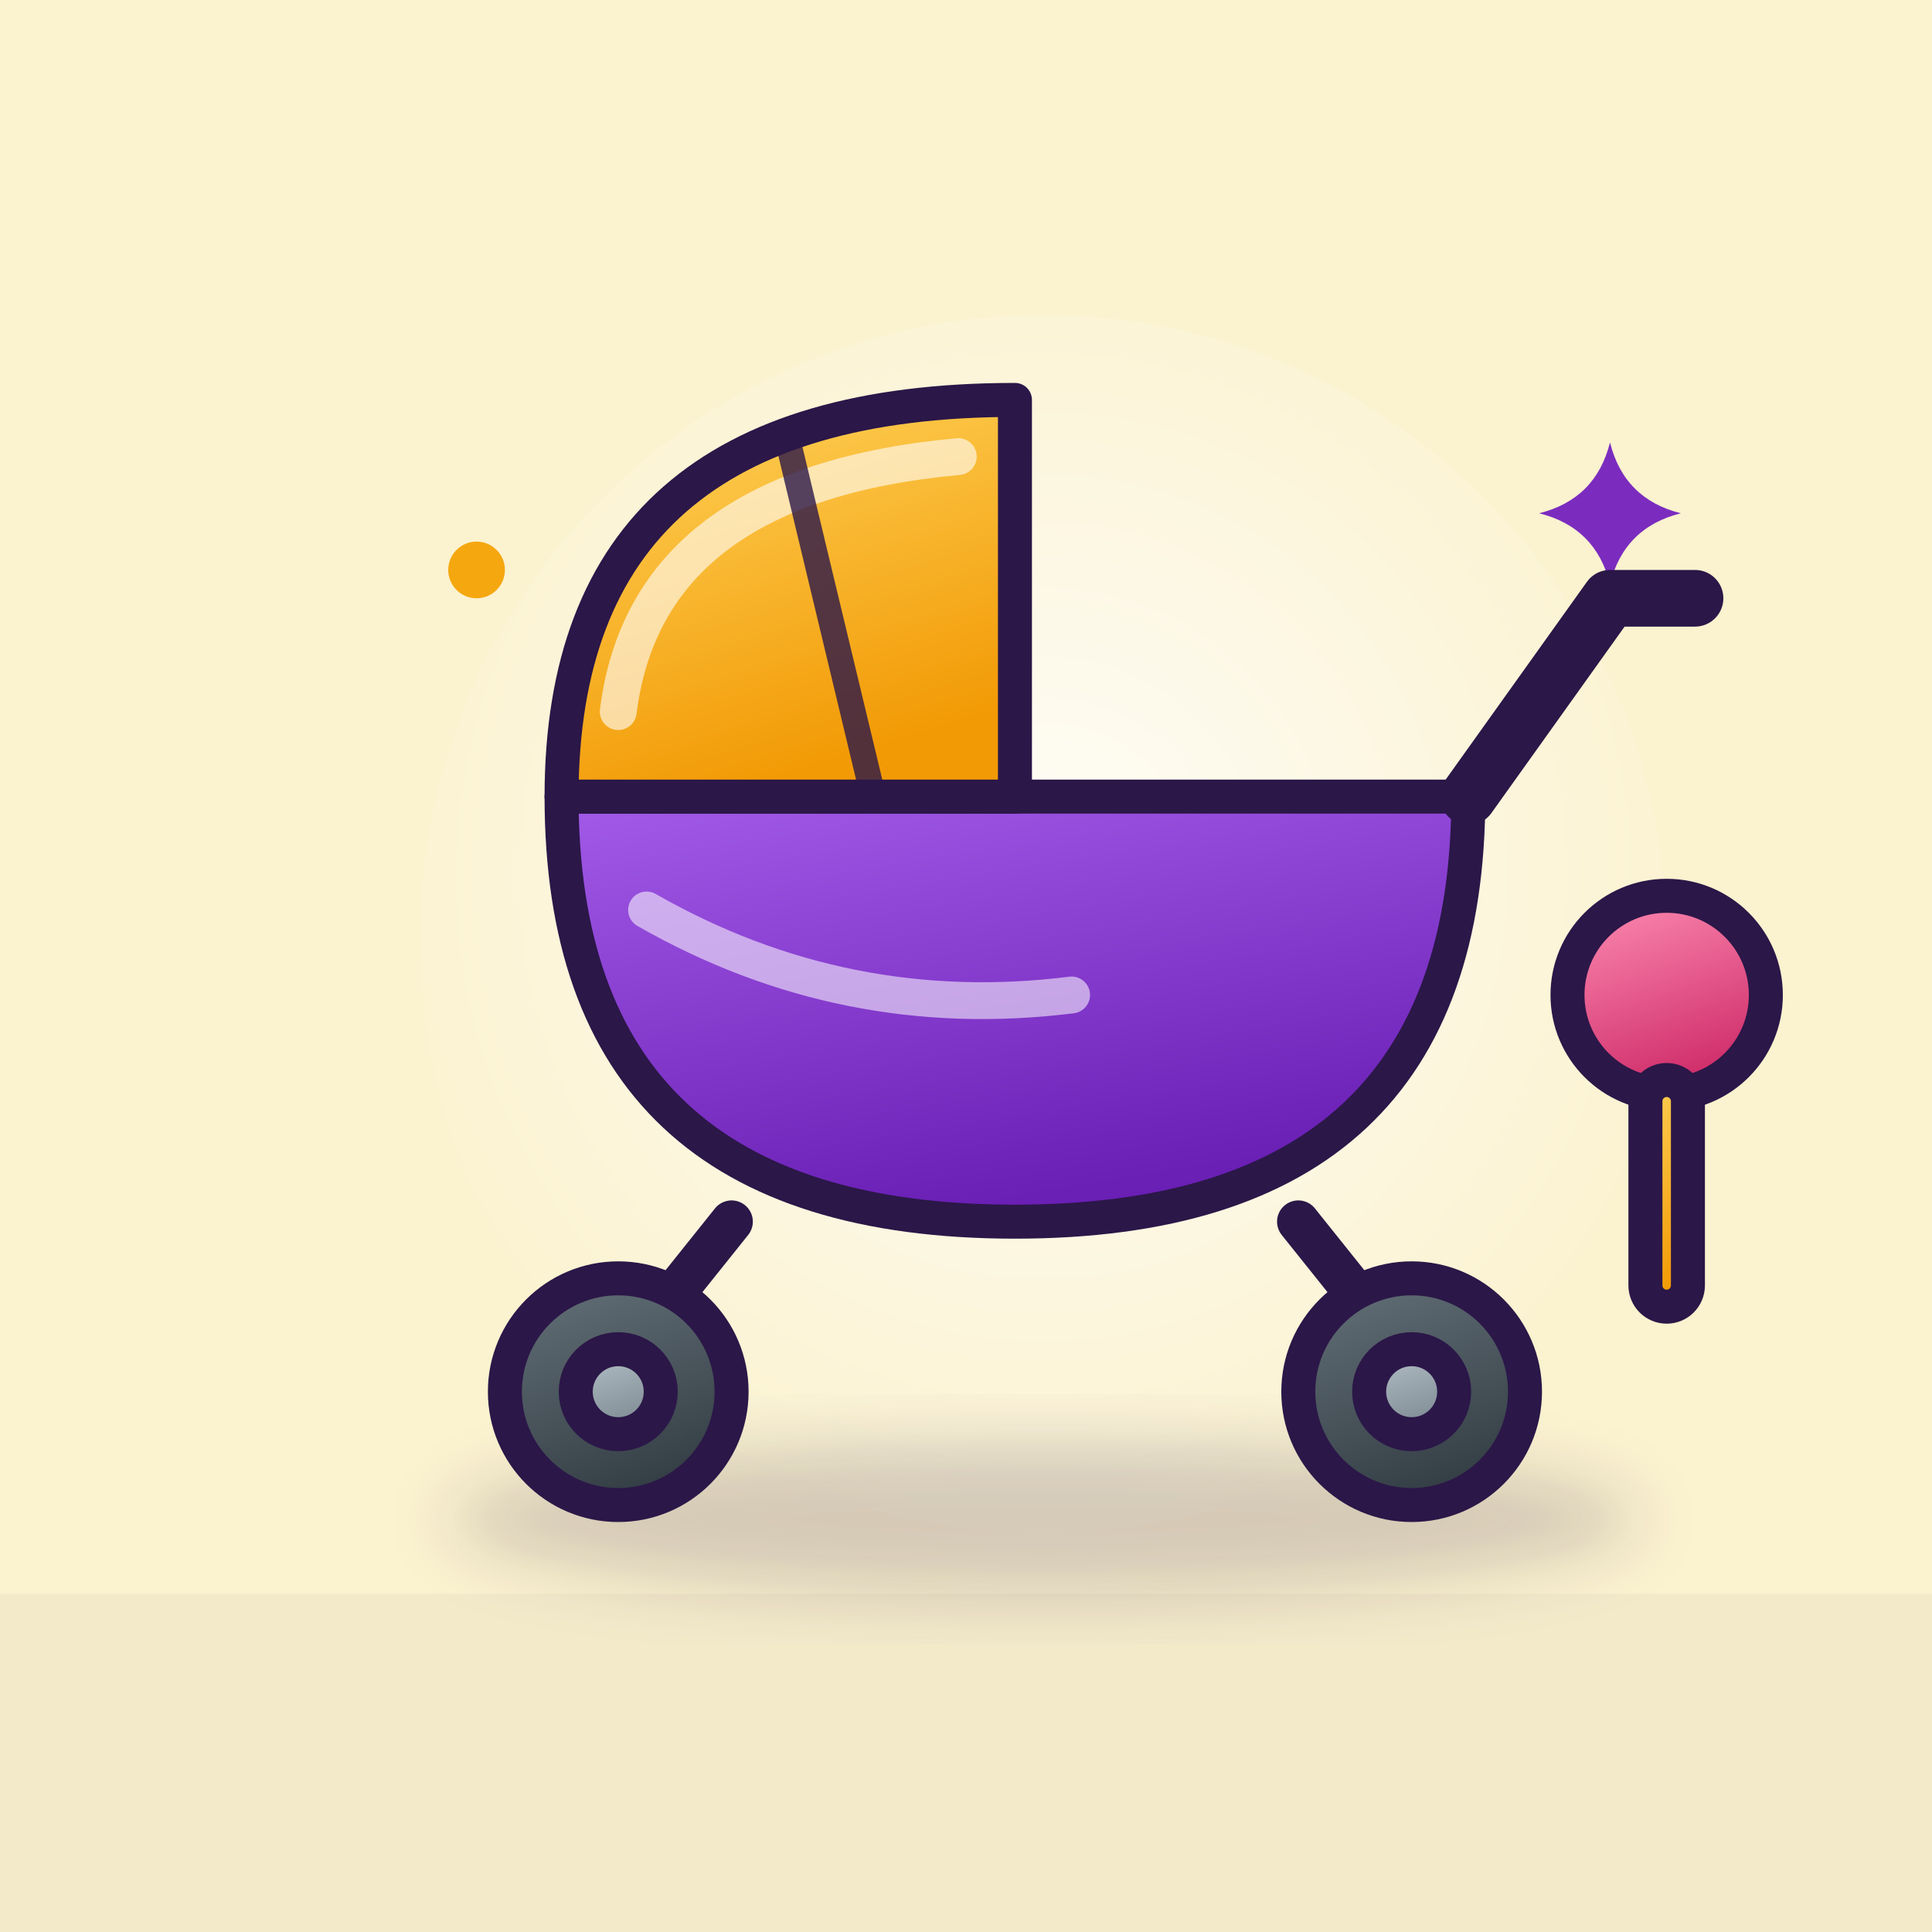
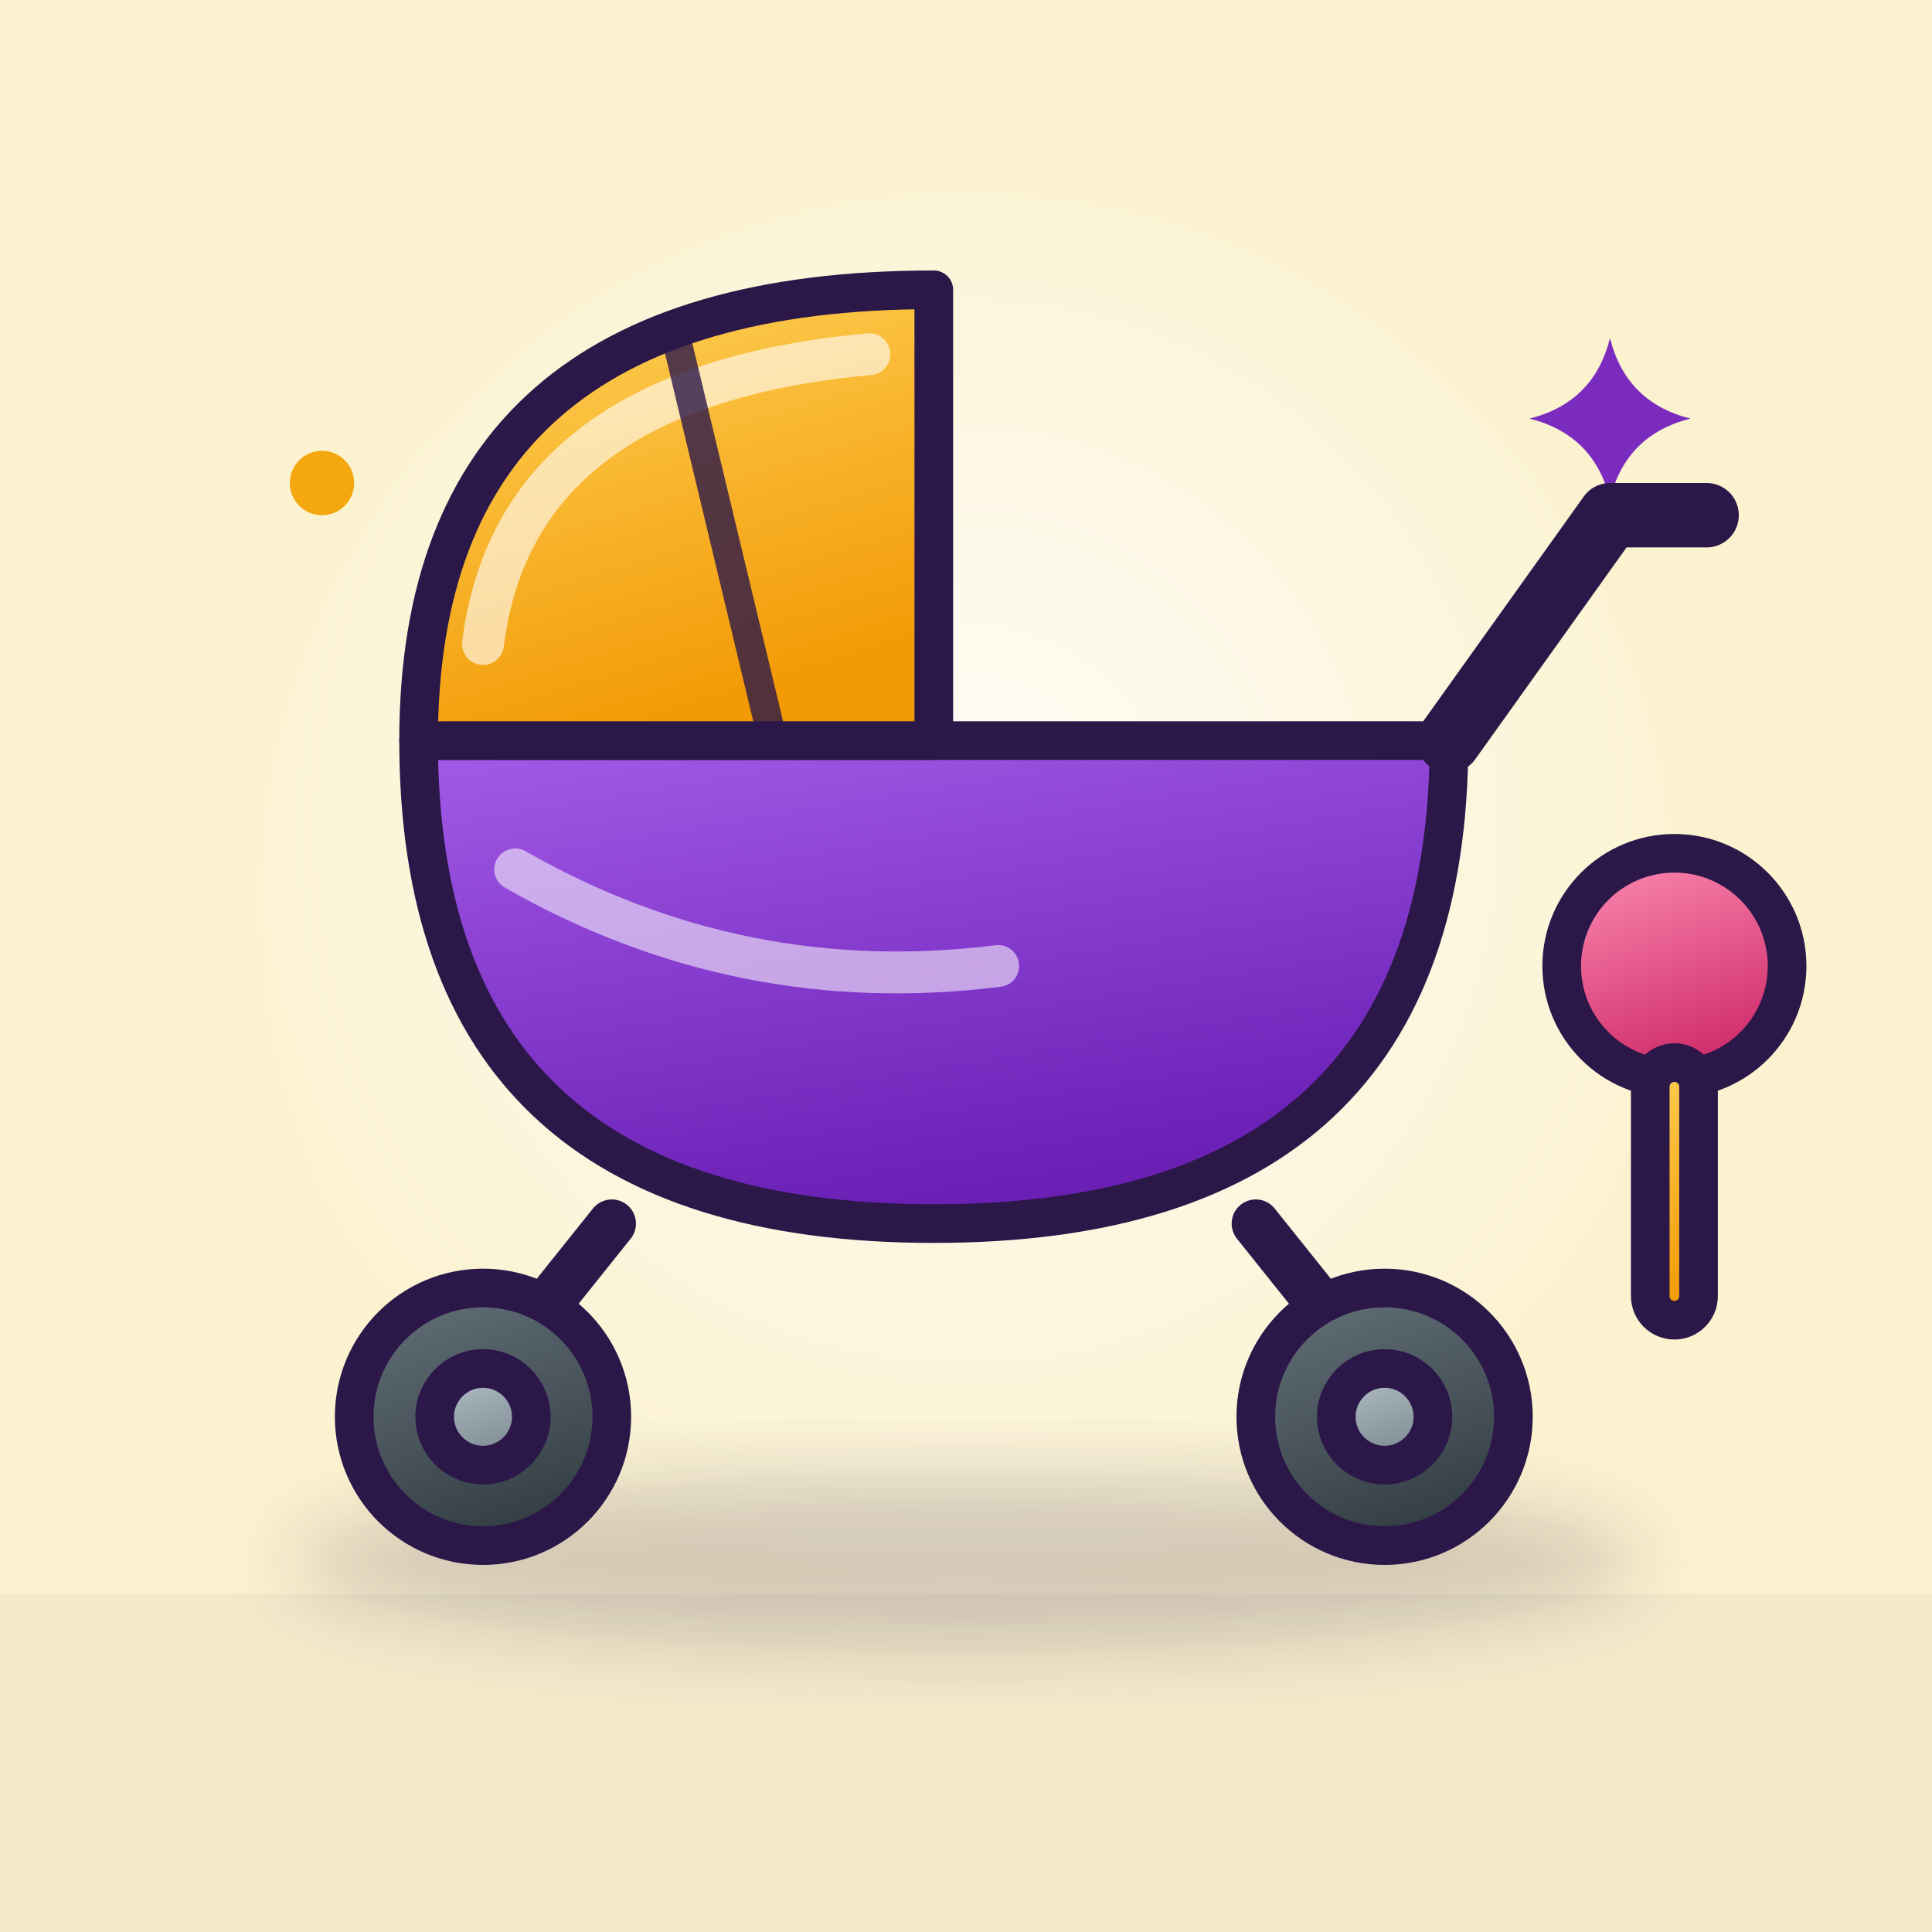
<svg xmlns="http://www.w3.org/2000/svg" viewBox="0 0 120 120" role="img">
  <defs>
    <linearGradient id="pur" x1="0" y1="0" x2="0.35" y2="1">
      <stop offset="0" stop-color="#A35BE8" />
      <stop offset="1" stop-color="#6A1FB5" />
    </linearGradient>
    <linearGradient id="purD" x1="0" y1="0" x2="0.35" y2="1">
      <stop offset="0" stop-color="#7B2CBF" />
      <stop offset="1" stop-color="#4A1287" />
    </linearGradient>
    <linearGradient id="gold" x1="0" y1="0" x2="0.35" y2="1">
      <stop offset="0" stop-color="#FFD45C" />
      <stop offset="1" stop-color="#F29A05" />
    </linearGradient>
    <linearGradient id="goldD" x1="0" y1="0" x2="0.35" y2="1">
      <stop offset="0" stop-color="#F2A20C" />
      <stop offset="1" stop-color="#C97A00" />
    </linearGradient>
    <linearGradient id="slate" x1="0" y1="0" x2="0.35" y2="1">
      <stop offset="0" stop-color="#66737B" />
      <stop offset="1" stop-color="#353F46" />
    </linearGradient>
    <linearGradient id="slateL" x1="0" y1="0" x2="0.35" y2="1">
      <stop offset="0" stop-color="#B8C3CA" />
      <stop offset="1" stop-color="#7F8C94" />
    </linearGradient>
    <linearGradient id="red" x1="0" y1="0" x2="0.35" y2="1">
      <stop offset="0" stop-color="#FF7A66" />
      <stop offset="1" stop-color="#CC3526" />
    </linearGradient>
    <linearGradient id="blue" x1="0" y1="0" x2="0.35" y2="1">
      <stop offset="0" stop-color="#5DB0F5" />
      <stop offset="1" stop-color="#1C64A8" />
    </linearGradient>
    <linearGradient id="green" x1="0" y1="0" x2="0.35" y2="1">
      <stop offset="0" stop-color="#5CC183" />
      <stop offset="1" stop-color="#22794A" />
    </linearGradient>
    <linearGradient id="greenD" x1="0" y1="0" x2="0.35" y2="1">
      <stop offset="0" stop-color="#2F8F57" />
      <stop offset="1" stop-color="#155A33" />
    </linearGradient>
    <linearGradient id="pink" x1="0" y1="0" x2="0.35" y2="1">
      <stop offset="0" stop-color="#FF8FB5" />
      <stop offset="1" stop-color="#D02F6B" />
    </linearGradient>
    <linearGradient id="teal" x1="0" y1="0" x2="0.35" y2="1">
      <stop offset="0" stop-color="#4CC4D2" />
      <stop offset="1" stop-color="#14808E" />
    </linearGradient>
    <linearGradient id="cream" x1="0" y1="0" x2="0.35" y2="1">
      <stop offset="0" stop-color="#FFFFFF" />
      <stop offset="1" stop-color="#E6DEF2" />
    </linearGradient>
    <linearGradient id="brown" x1="0" y1="0" x2="0.35" y2="1">
      <stop offset="0" stop-color="#C68B52" />
      <stop offset="1" stop-color="#7E4F22" />
    </linearGradient>
    <linearGradient id="screen" x1="0" y1="0" x2="0.35" y2="1">
      <stop offset="0" stop-color="#D6EDFF" />
      <stop offset="1" stop-color="#7FBDF2" />
    </linearGradient>
    <linearGradient id="wood" x1="0" y1="0" x2="0.35" y2="1">
      <stop offset="0" stop-color="#E0A869" />
      <stop offset="1" stop-color="#A8692E" />
    </linearGradient>
    <linearGradient id="glow" x1="0" y1="0" x2="0.35" y2="1">
      <stop offset="0" stop-color="#FFF3C4" />
      <stop offset="1" stop-color="#FFD45C" />
    </linearGradient>
    <linearGradient id="skin" x1="0" y1="0" x2="0.35" y2="1">
      <stop offset="0" stop-color="#FFFFFF" />
      <stop offset="1" stop-color="#F1EAF9" />
    </linearGradient>
    <filter id="soft" x="-30%" y="-30%" width="160%" height="160%">
      <feGaussianBlur stdDeviation="2.2" />
    </filter>
    <radialGradient id="halo" cx="0.5" cy="0.45" r="0.55">
      <stop offset="0" stop-color="#FFFFFF" stop-opacity="0.85" />
      <stop offset="1" stop-color="#FFFFFF" stop-opacity="0" />
    </radialGradient>
  </defs>
  <rect width="120" height="120" fill="#FBF2CF" />
  <rect x="0" y="99" width="120" height="21" fill="#2B1748" opacity="0.04" />
-   <g transform="translate(12 9) scale(0.88)">
-     <circle cx="60" cy="56" r="44" fill="url(#halo)" />
-     <path d="M100 21 Q101 25 105 26 Q101 27 100 31 Q99 27 95 26 Q99 25 100 21 Z" fill="#7B2CBF" stroke="none" />
-     <circle cx="20" cy="30" r="2" fill="#F5A70F" opacity="1" stroke="none" />
-     <ellipse cx="60" cy="97" rx="42" ry="5.5" fill="#2B1748" opacity="0.18" filter="url(#soft)" />
-     <g stroke="#2B1748" stroke-width="2.4" stroke-linejoin="round" stroke-linecap="round">
-       <path d="M26 46 H90 Q90 76 58 76 Q26 76 26 46 Z" fill="url(#pur)" />
-       <path d="M26 46 Q26 18 58 18 L58 46 Z" fill="url(#gold)" />
-       <path d="M30 40 Q32 24 54 22" fill="none" stroke="#FFFFFF" stroke-width="2.6" opacity="0.6" />
-       <path d="M58 18 V46 M42 21 L48 46" stroke-width="1.8" opacity="0.8" />
-       <path d="M32 54 Q46 62 62 60" fill="none" stroke="#FFFFFF" stroke-width="2.6" opacity="0.55" />
-       <path d="M90 46 L100 32 H106" fill="none" stroke-width="4" />
-       <path d="M38 76 L30 86 M78 76 L86 86" stroke-width="3" />
-       <circle cx="30" cy="88" r="8" fill="url(#slate)" />
-       <circle cx="30" cy="88" r="3" fill="url(#slateL)" />
-       <circle cx="86" cy="88" r="8" fill="url(#slate)" />
-       <circle cx="86" cy="88" r="3" fill="url(#slateL)" />
-       <circle cx="104" cy="60" r="7" fill="url(#pink)" />
-       <rect x="102.5" y="66" width="3" height="16" rx="1.5" fill="url(#gold)" />
-     </g>
+   <circle cx="60" cy="56" r="44" fill="url(#halo)" />
+   <path d="M100 21 Q101 25 105 26 Q101 27 100 31 Q99 27 95 26 Q99 25 100 21 Z" fill="#7B2CBF" stroke="none" />
+   <circle cx="20" cy="30" r="2" fill="#F5A70F" opacity="1" stroke="none" />
+   <ellipse cx="60" cy="97" rx="42" ry="5.5" fill="#2B1748" opacity="0.18" filter="url(#soft)" />
+   <g stroke="#2B1748" stroke-width="2.4" stroke-linejoin="round" stroke-linecap="round">
+     <path d="M26 46 H90 Q90 76 58 76 Q26 76 26 46 Z" fill="url(#pur)" />
+     <path d="M26 46 Q26 18 58 18 L58 46 Z" fill="url(#gold)" />
+     <path d="M30 40 Q32 24 54 22" fill="none" stroke="#FFFFFF" stroke-width="2.6" opacity="0.6" />
+     <path d="M58 18 V46 M42 21 L48 46" stroke-width="1.8" opacity="0.8" />
+     <path d="M32 54 Q46 62 62 60" fill="none" stroke="#FFFFFF" stroke-width="2.6" opacity="0.55" />
+     <path d="M90 46 L100 32 H106" fill="none" stroke-width="4" />
+     <path d="M38 76 L30 86 M78 76 L86 86" stroke-width="3" />
+     <circle cx="30" cy="88" r="8" fill="url(#slate)" />
+     <circle cx="30" cy="88" r="3" fill="url(#slateL)" />
+     <circle cx="86" cy="88" r="8" fill="url(#slate)" />
+     <circle cx="86" cy="88" r="3" fill="url(#slateL)" />
+     <circle cx="104" cy="60" r="7" fill="url(#pink)" />
+     <rect x="102.5" y="66" width="3" height="16" rx="1.5" fill="url(#gold)" />
  </g>
</svg>
